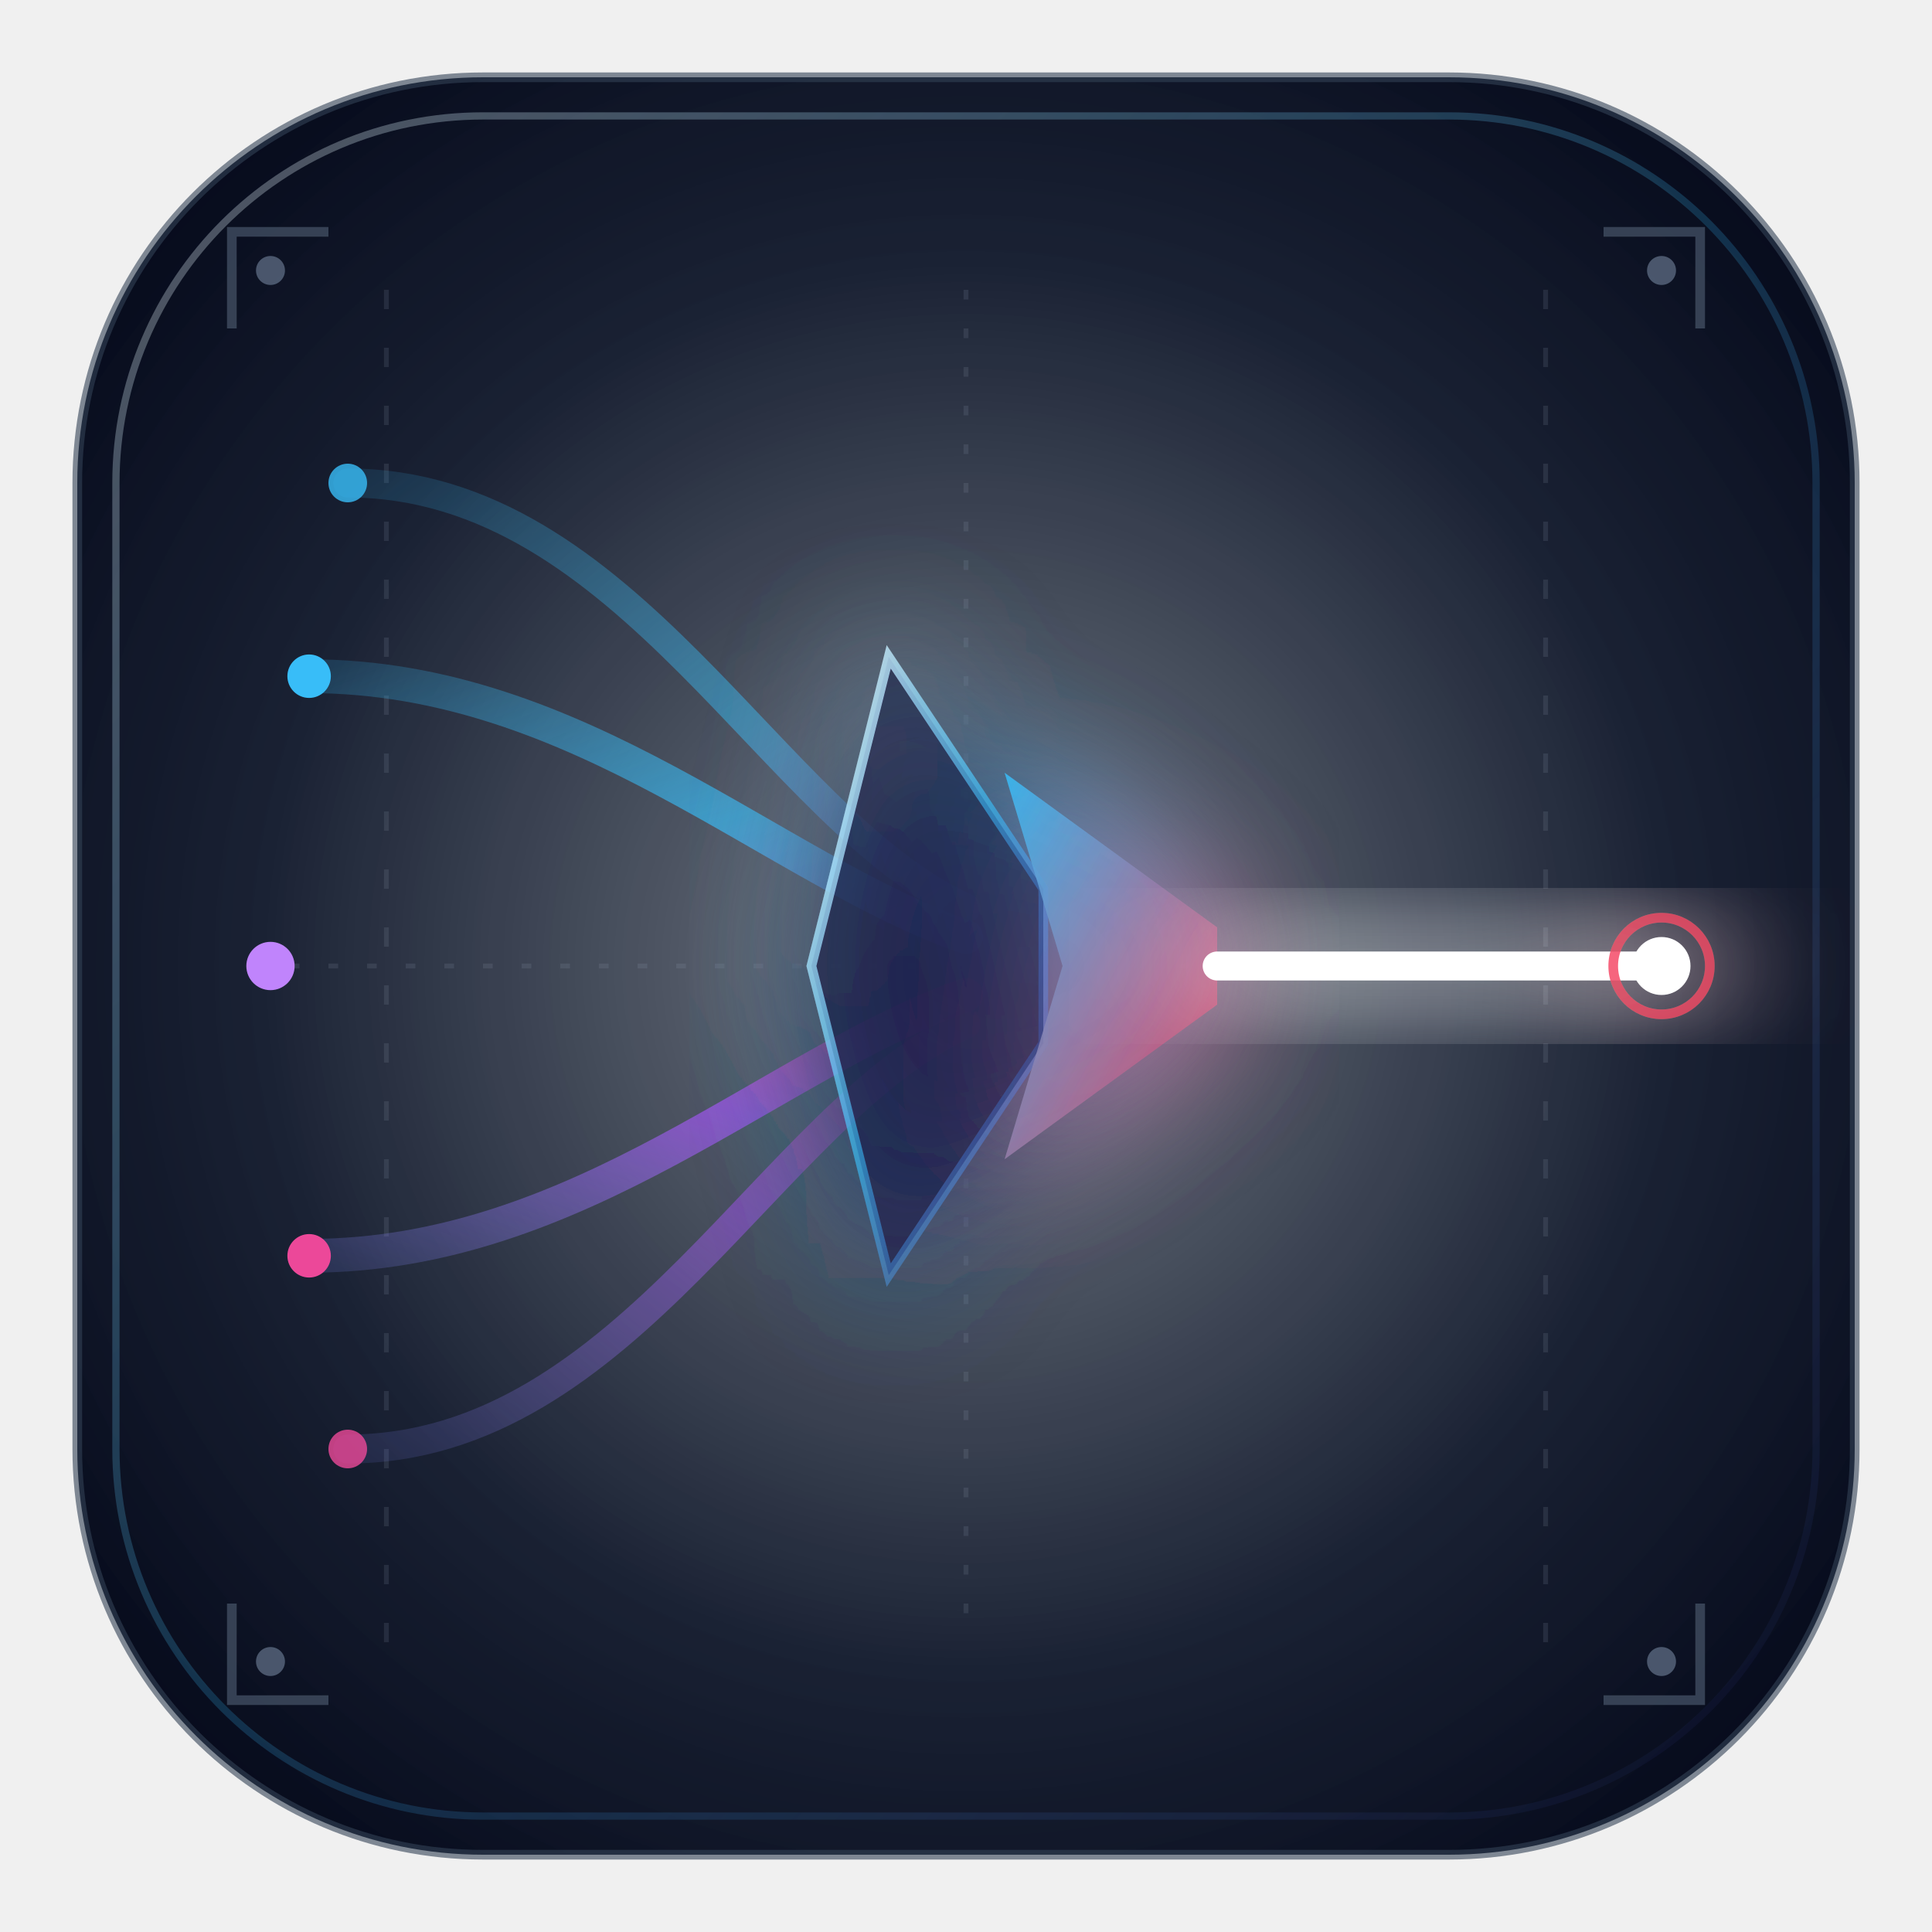
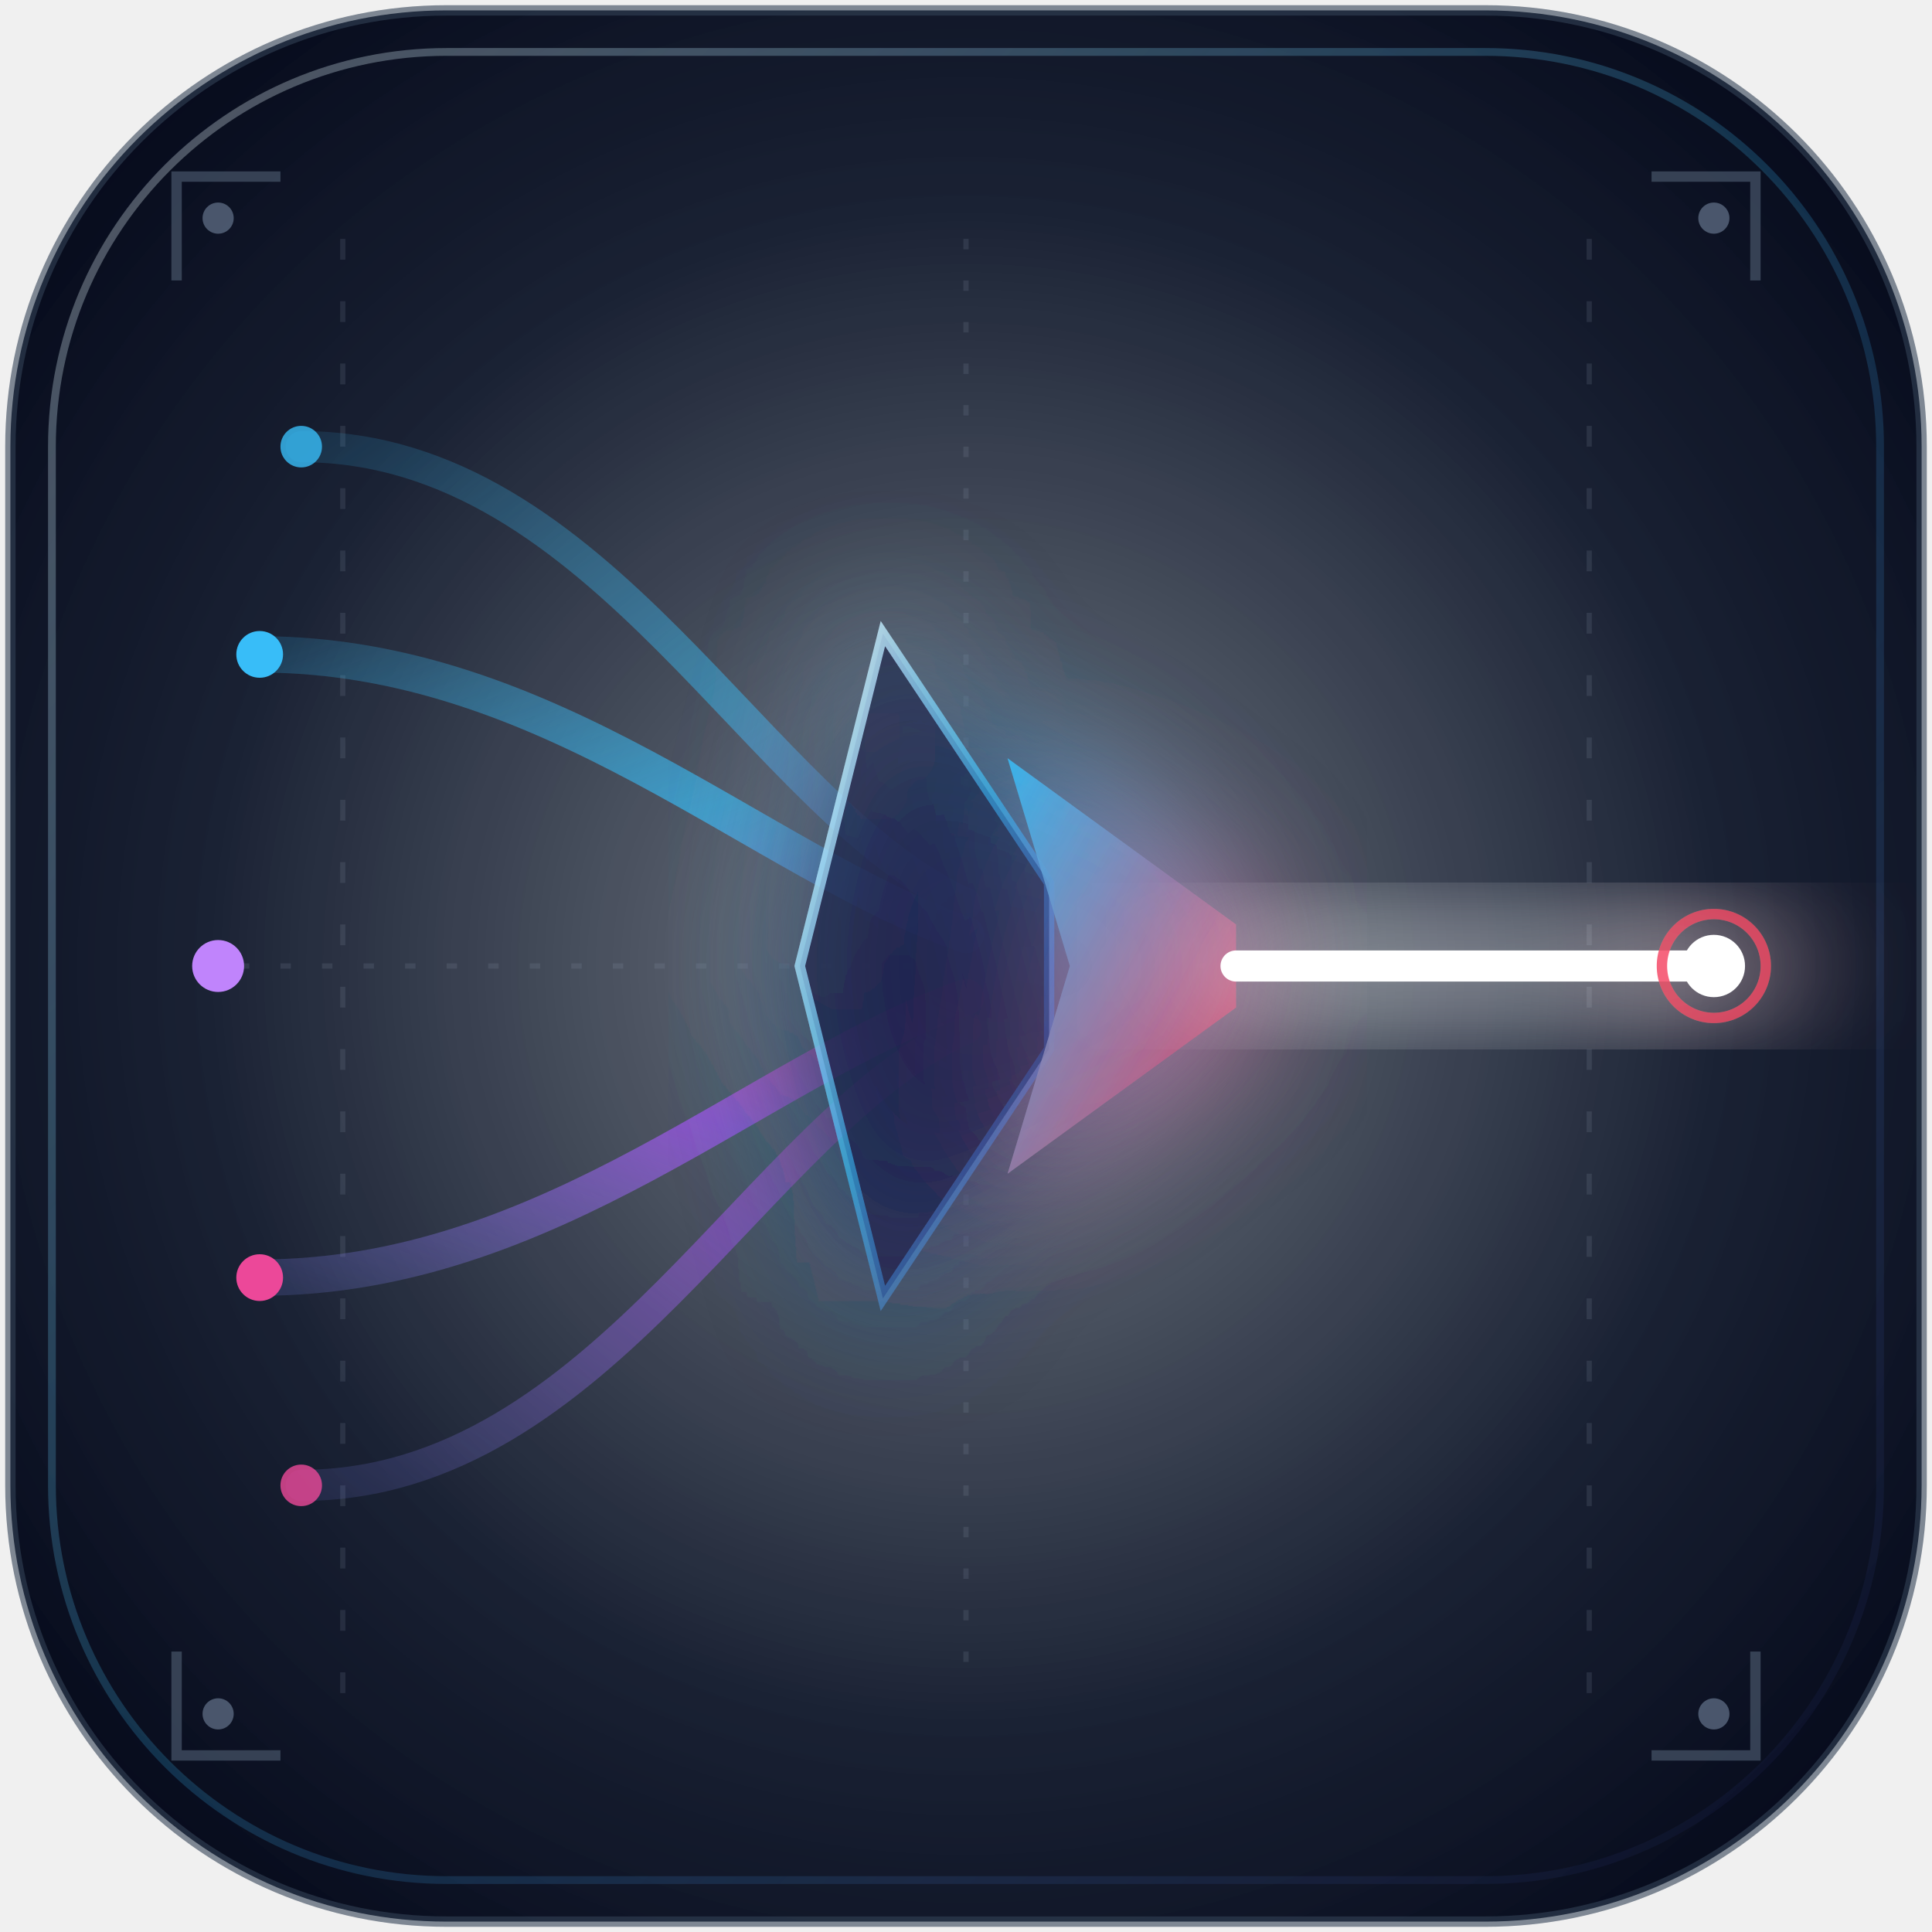
- <svg xmlns="http://www.w3.org/2000/svg" viewBox="0 0 400 400" width="100%" height="100%">
+ <svg xmlns="http://www.w3.org/2000/svg" viewBox="14 14 372 372" width="100%" height="100%">
  <defs>
    <radialGradient id="bgGlow" cx="50%" cy="50%" r="65%">
      <stop offset="0%" stop-color="#1E293B" stop-opacity="0.6" />
      <stop offset="60%" stop-color="#0F172A" stop-opacity="0.95" />
      <stop offset="100%" stop-color="#020617" stop-opacity="1" />
    </radialGradient>
    <linearGradient id="streamGrad1" x1="0%" y1="0%" x2="100%" y2="100%">
      <stop offset="0%" stop-color="#38BDF8" stop-opacity="0.2" />
      <stop offset="60%" stop-color="#38BDF8" stop-opacity="0.8" />
      <stop offset="100%" stop-color="#818CF8" stop-opacity="1" />
    </linearGradient>
    <linearGradient id="streamGrad2" x1="0%" y1="100%" x2="100%" y2="0%">
      <stop offset="0%" stop-color="#818CF8" stop-opacity="0.2" />
      <stop offset="60%" stop-color="#A855F7" stop-opacity="0.8" />
      <stop offset="100%" stop-color="#EC4899" stop-opacity="1" />
    </linearGradient>
    <linearGradient id="coreBeam" x1="0%" y1="50%" x2="100%" y2="50%">
      <stop offset="0%" stop-color="#38BDF8" />
      <stop offset="50%" stop-color="#C084FC" />
      <stop offset="100%" stop-color="#F43F5E" />
    </linearGradient>
    <linearGradient id="prismEdge" x1="0%" y1="0%" x2="100%" y2="100%">
      <stop offset="0%" stop-color="#FFFFFF" stop-opacity="0.9" />
      <stop offset="50%" stop-color="#38BDF8" stop-opacity="0.6" />
      <stop offset="100%" stop-color="#6366F1" stop-opacity="0.1" />
    </linearGradient>
    <linearGradient id="focusGlow" x1="0%" y1="0%" x2="100%" y2="100%">
      <stop offset="0%" stop-color="#38BDF8" stop-opacity="1" />
      <stop offset="100%" stop-color="#F43F5E" stop-opacity="1" />
    </linearGradient>
    <filter id="neonGlow" x="-20%" y="-20%" width="140%" height="140%">
      <feGaussianBlur stdDeviation="8" result="blur" />
      <feMerge>
        <feMergeNode in="blur" />
        <feMergeNode in="SourceGraphic" />
      </feMerge>
    </filter>
    <filter id="intenseGlow" x="-30%" y="-30%" width="160%" height="160%">
      <feGaussianBlur stdDeviation="14" result="blur1" />
      <feGaussianBlur stdDeviation="6" result="blur2" />
      <feMerge>
        <feMergeNode in="blur1" />
        <feMergeNode in="blur2" />
        <feMergeNode in="SourceGraphic" />
      </feMerge>
    </filter>
  </defs>
  <rect x="16" y="16" width="368" height="368" rx="84" fill="url(#bgGlow)" stroke="#334155" stroke-width="2" stroke-opacity="0.6" />
  <rect x="24" y="24" width="352" height="352" rx="76" fill="none" stroke="url(#prismEdge)" stroke-width="1.5" stroke-opacity="0.35" />
  <g opacity="0.15">
    <line x1="80" y1="60" x2="80" y2="340" stroke="#94A3B8" stroke-width="1" stroke-dasharray="4 8" />
    <line x1="200" y1="60" x2="200" y2="340" stroke="#94A3B8" stroke-width="1" stroke-dasharray="2 6" />
    <line x1="320" y1="60" x2="320" y2="340" stroke="#94A3B8" stroke-width="1" stroke-dasharray="4 8" />
    <line x1="60" y1="200" x2="340" y2="200" stroke="#94A3B8" stroke-width="1" stroke-dasharray="2 6" />
  </g>
  <g stroke-linecap="round">
    <path d="M 72 100 C 130 100, 160 170, 200 188" fill="none" stroke="url(#streamGrad1)" stroke-width="6" opacity="0.6" />
    <circle cx="72" cy="100" r="4" fill="#38BDF8" opacity="0.8" />
    <path d="M 64 140 C 120 140, 160 180, 200 194" fill="none" stroke="url(#streamGrad1)" stroke-width="7" opacity="0.85" />
    <circle cx="64" cy="140" r="4.5" fill="#38BDF8" />
    <path d="M 56 200 L 200 200" fill="none" stroke="url(#coreBeam)" stroke-width="8" opacity="0.9" filter="url(#neonGlow)" />
    <circle cx="56" cy="200" r="5" fill="#C084FC" />
    <path d="M 64 260 C 120 260, 160 220, 200 206" fill="none" stroke="url(#streamGrad2)" stroke-width="7" opacity="0.85" />
    <circle cx="64" cy="260" r="4.5" fill="#EC4899" />
    <path d="M 72 300 C 130 300, 160 230, 200 212" fill="none" stroke="url(#streamGrad2)" stroke-width="6" opacity="0.6" />
    <circle cx="72" cy="300" r="4" fill="#EC4899" opacity="0.8" />
  </g>
  <g filter="url(#intenseGlow)">
    <polygon points="184,136 216,184 216,216 184,264 168,200" fill="#1E1B4B" fill-opacity="0.7" stroke="url(#prismEdge)" stroke-width="2" />
    <polygon points="208,160 252,192 252,208 208,240 220,200" fill="url(#focusGlow)" fill-opacity="0.85" />
  </g>
  <g filter="url(#intenseGlow)">
    <line x1="252" y1="200" x2="344" y2="200" stroke="#FFFFFF" stroke-width="6" stroke-linecap="round" />
    <line x1="252" y1="200" x2="344" y2="200" stroke="url(#focusGlow)" stroke-width="12" stroke-linecap="round" opacity="0.75" />
    <circle cx="344" cy="200" r="6" fill="#FFFFFF" />
    <circle cx="344" cy="200" r="10" fill="none" stroke="#F43F5E" stroke-width="2" opacity="0.8" />
  </g>
  <g fill="#64748B" opacity="0.7">
    <circle cx="56" cy="56" r="3" />
    <circle cx="344" cy="56" r="3" />
    <circle cx="56" cy="344" r="3" />
    <circle cx="344" cy="344" r="3" />
    <path d="M 48 68 L 48 48 L 68 48" fill="none" stroke="#475569" stroke-width="2" />
    <path d="M 352 68 L 352 48 L 332 48" fill="none" stroke="#475569" stroke-width="2" />
    <path d="M 48 332 L 48 352 L 68 352" fill="none" stroke="#475569" stroke-width="2" />
    <path d="M 352 332 L 352 352 L 332 352" fill="none" stroke="#475569" stroke-width="2" />
  </g>
</svg>
